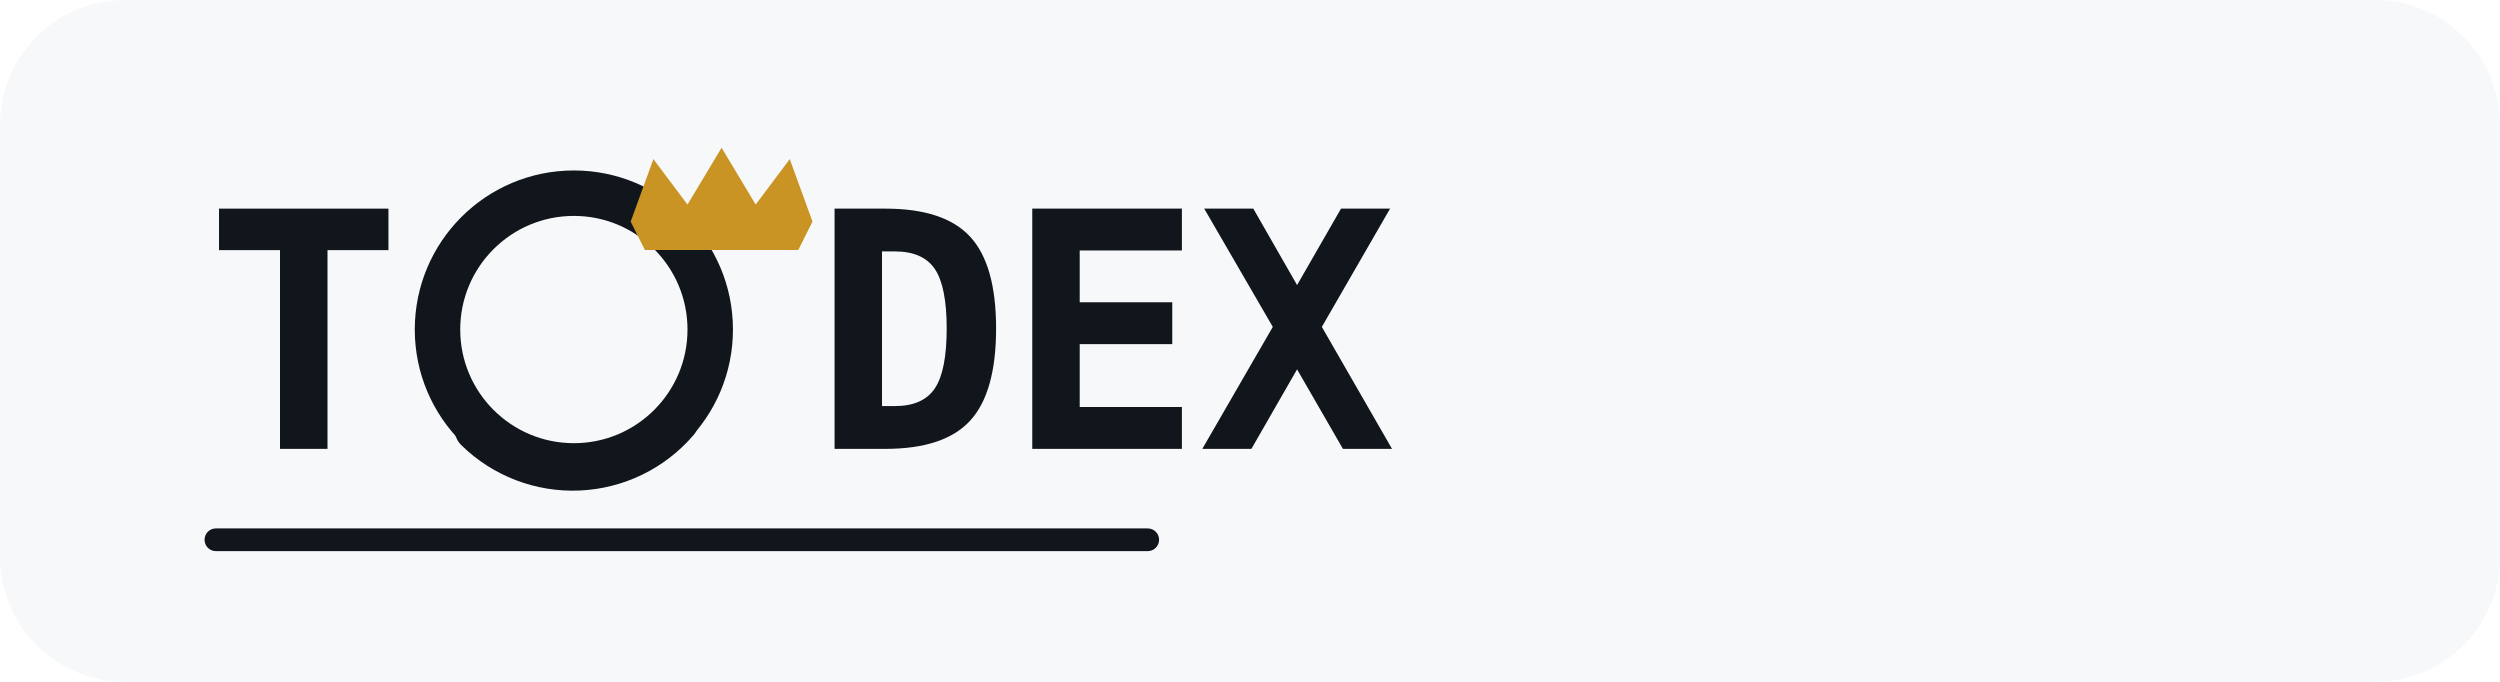
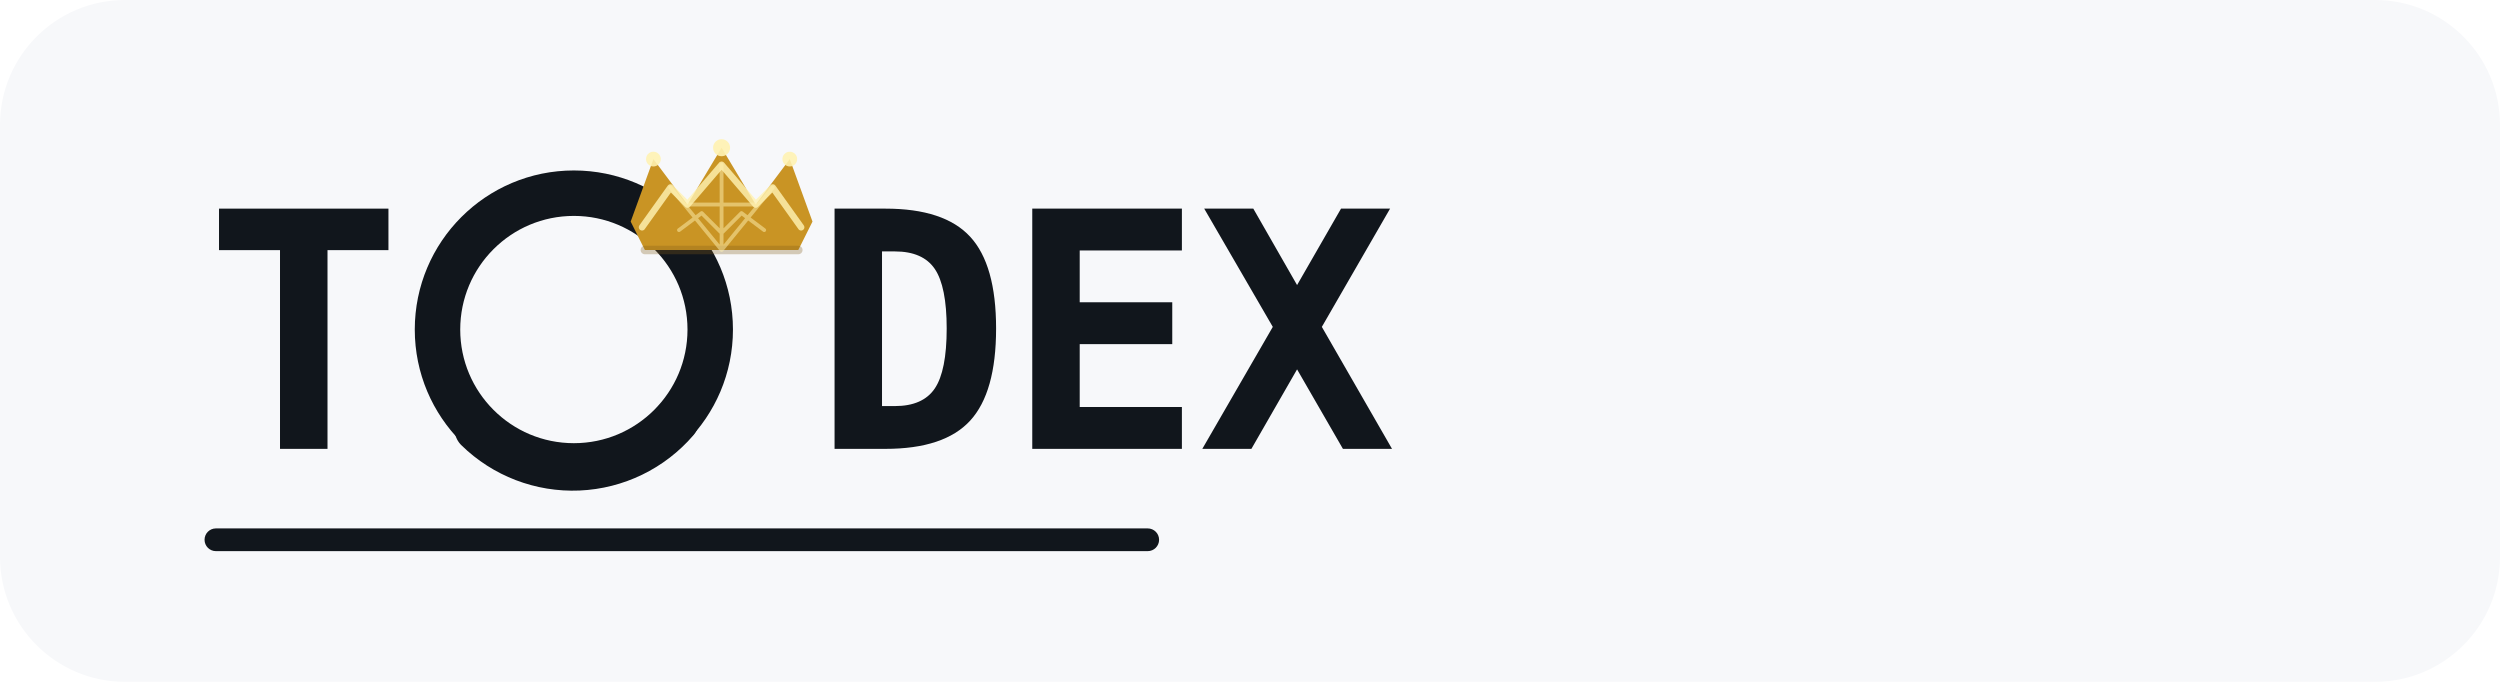
<svg xmlns="http://www.w3.org/2000/svg" width="880" height="240" viewBox="0 0 880 240" fill="none">
  <rect width="880" height="240" rx="44" fill="#F7F8FA" />
  <g font-family="SF Mono, Menlo, Monaco, Consolas, monospace" font-size="116" font-weight="800" letter-spacing="-2">
    <text x="72" y="158" fill="#11161C">T</text>
    <text x="286" y="158" fill="#11161C">DEX</text>
  </g>
  <circle cx="202" cy="116" r="48" stroke="#11161C" stroke-width="16" />
  <path d="M168 151A48 48 0 0 0 238 148" stroke="#11161C" stroke-width="16" stroke-linecap="round" />
  <path d="M222 78L230 56L242 72L254 52L266 72L278 56L286 78L281 88H227L222 78Z" fill="#C99424" />
+   <path d="M227 88H281" stroke="#805A18" stroke-width="3" stroke-linecap="round" opacity="0.30" />
+   <path d="M226 80L236 66L242 72L254 58L266 72L272 66L282 80" stroke="#FFF2B2" stroke-width="2.3" stroke-linecap="round" stroke-linejoin="round" opacity="0.82" />
+   <path d="M236 66L254 88M254 58L254 88M272 66L254 88M242 72L266 72M239 81L247 75L254 82L261 75L269 81" stroke="#FFF2B2" stroke-width="1.35" stroke-linecap="round" stroke-linejoin="round" opacity="0.50" />
+   <circle cx="230" cy="56" r="2.6" fill="#FFF2B2" opacity="0.88" />
+   <circle cx="254" cy="52" r="3" fill="#FFF2B2" opacity="0.92" />
+   <circle cx="278" cy="56" r="2.6" fill="#FFF2B2" opacity="0.88" />
  <rect x="72" y="186" width="336" height="8" rx="4" fill="#11161C" />
</svg>
